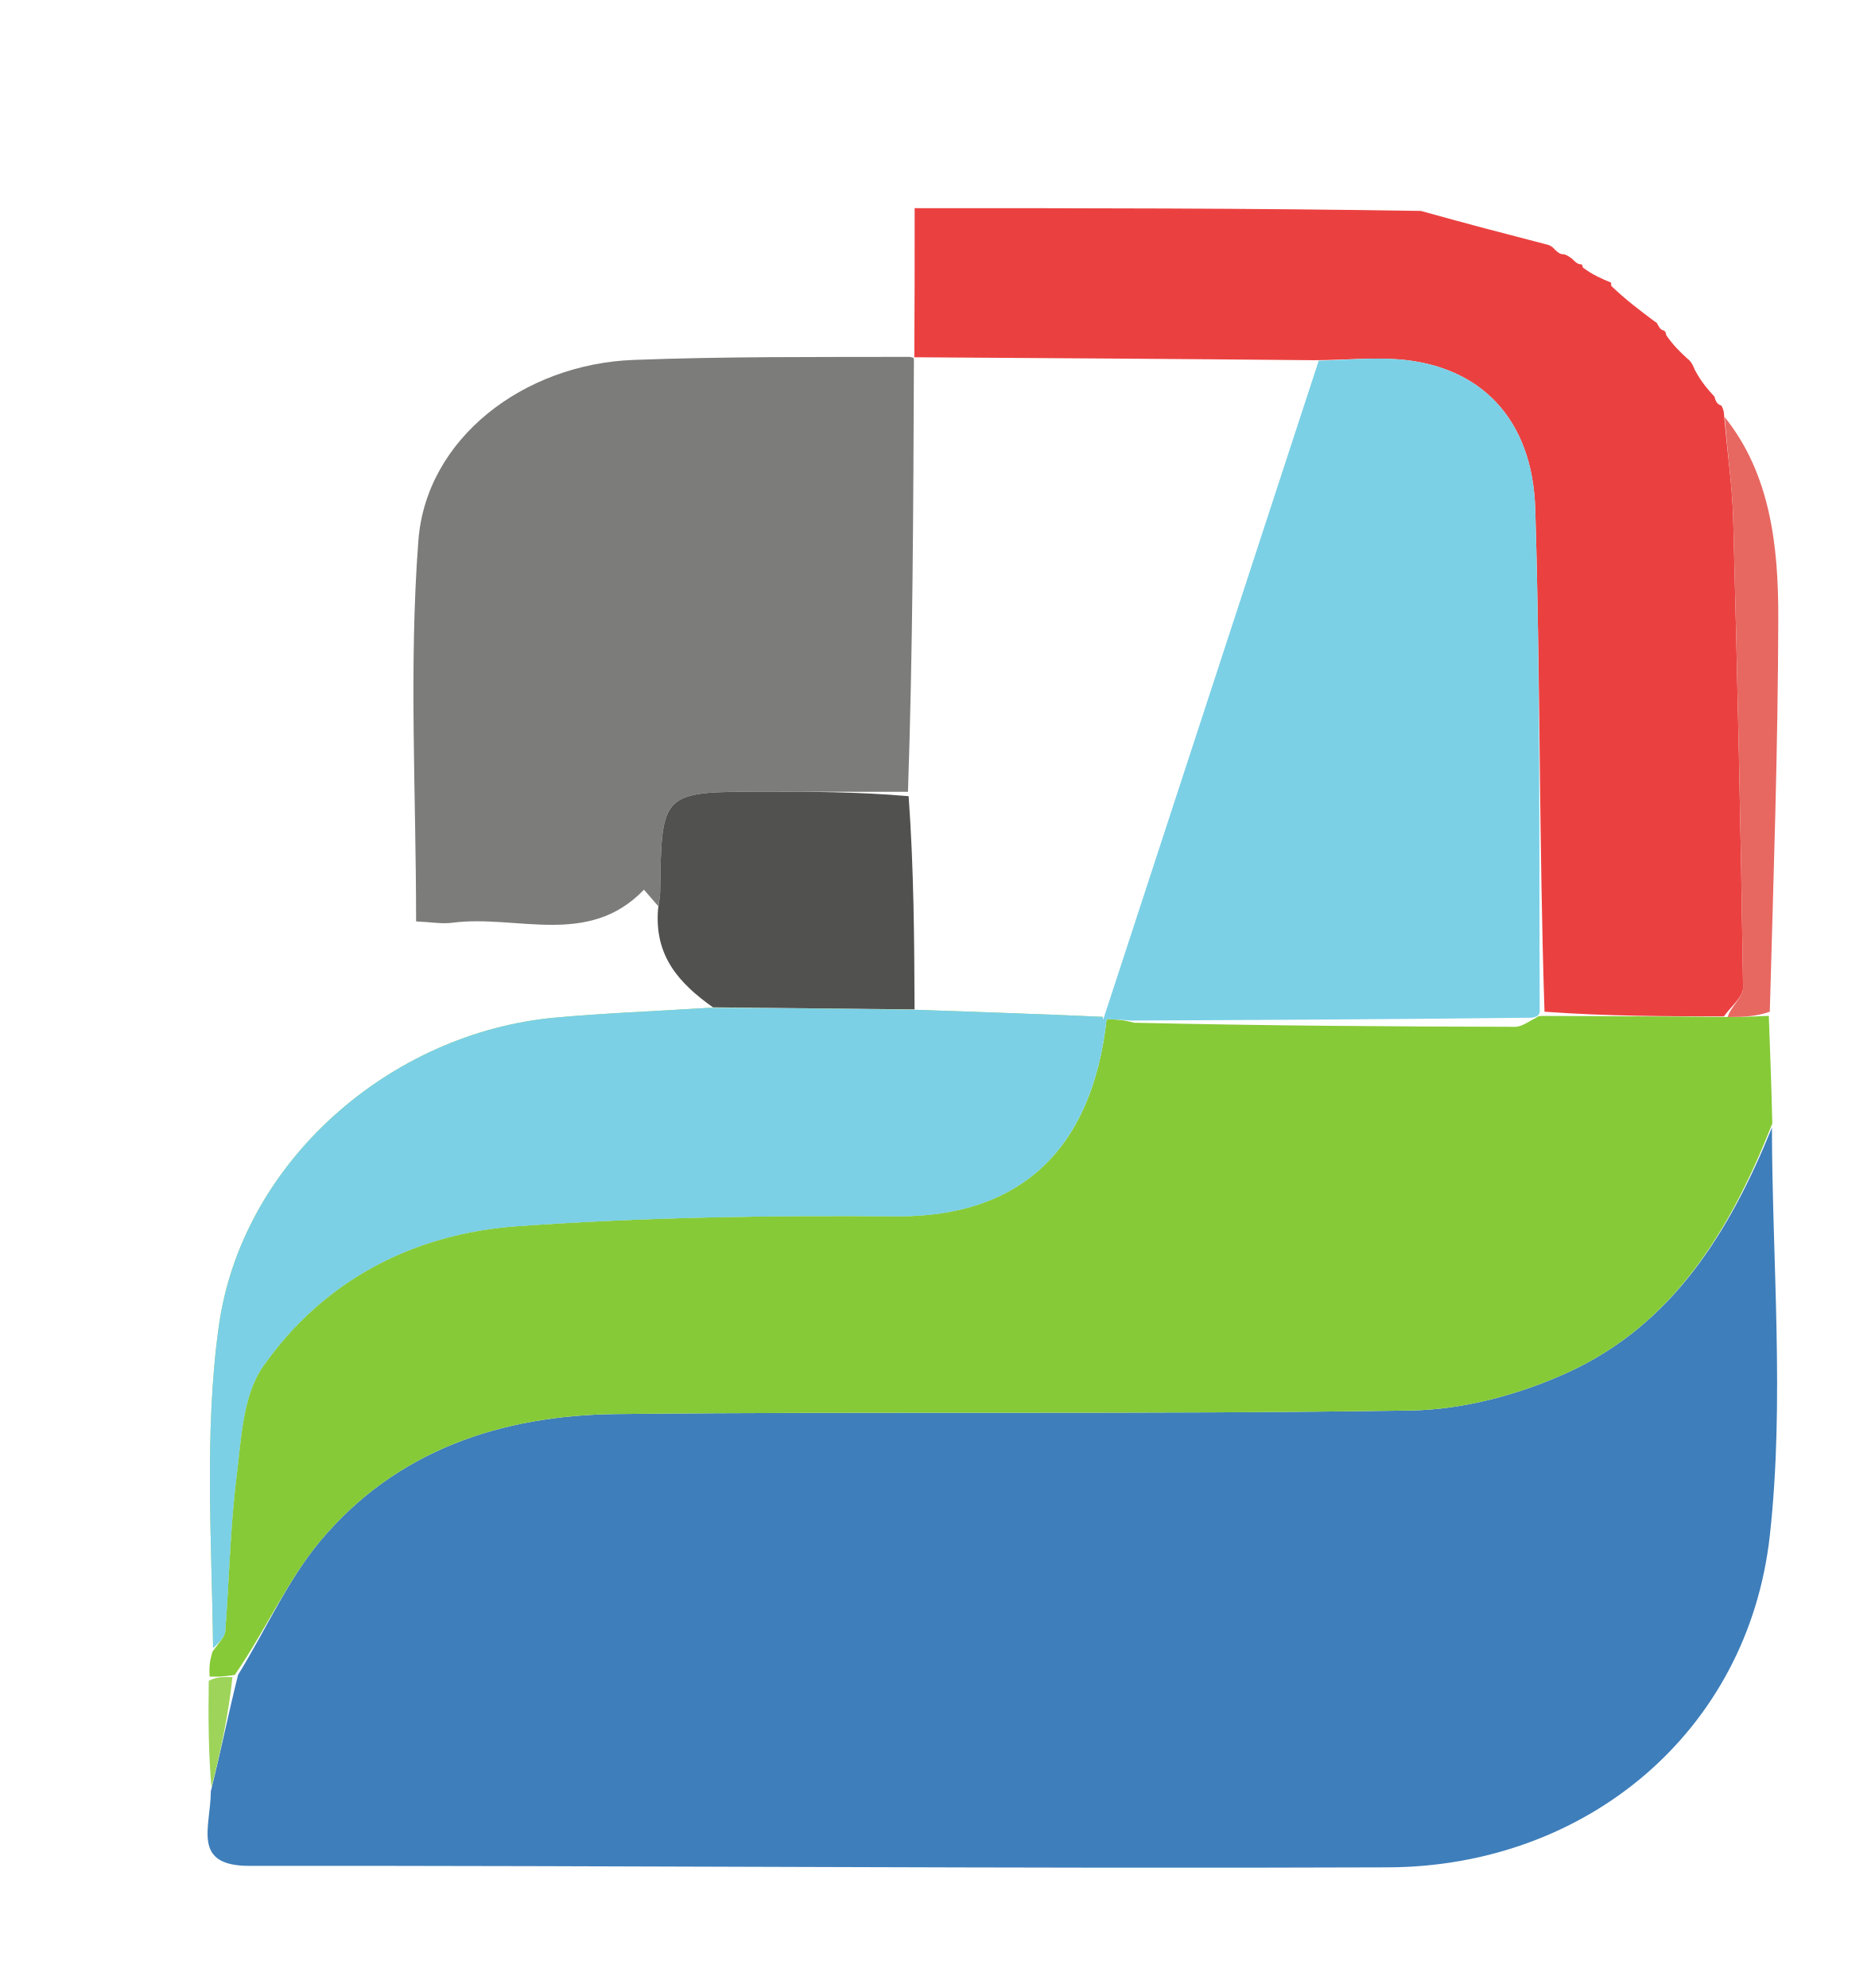
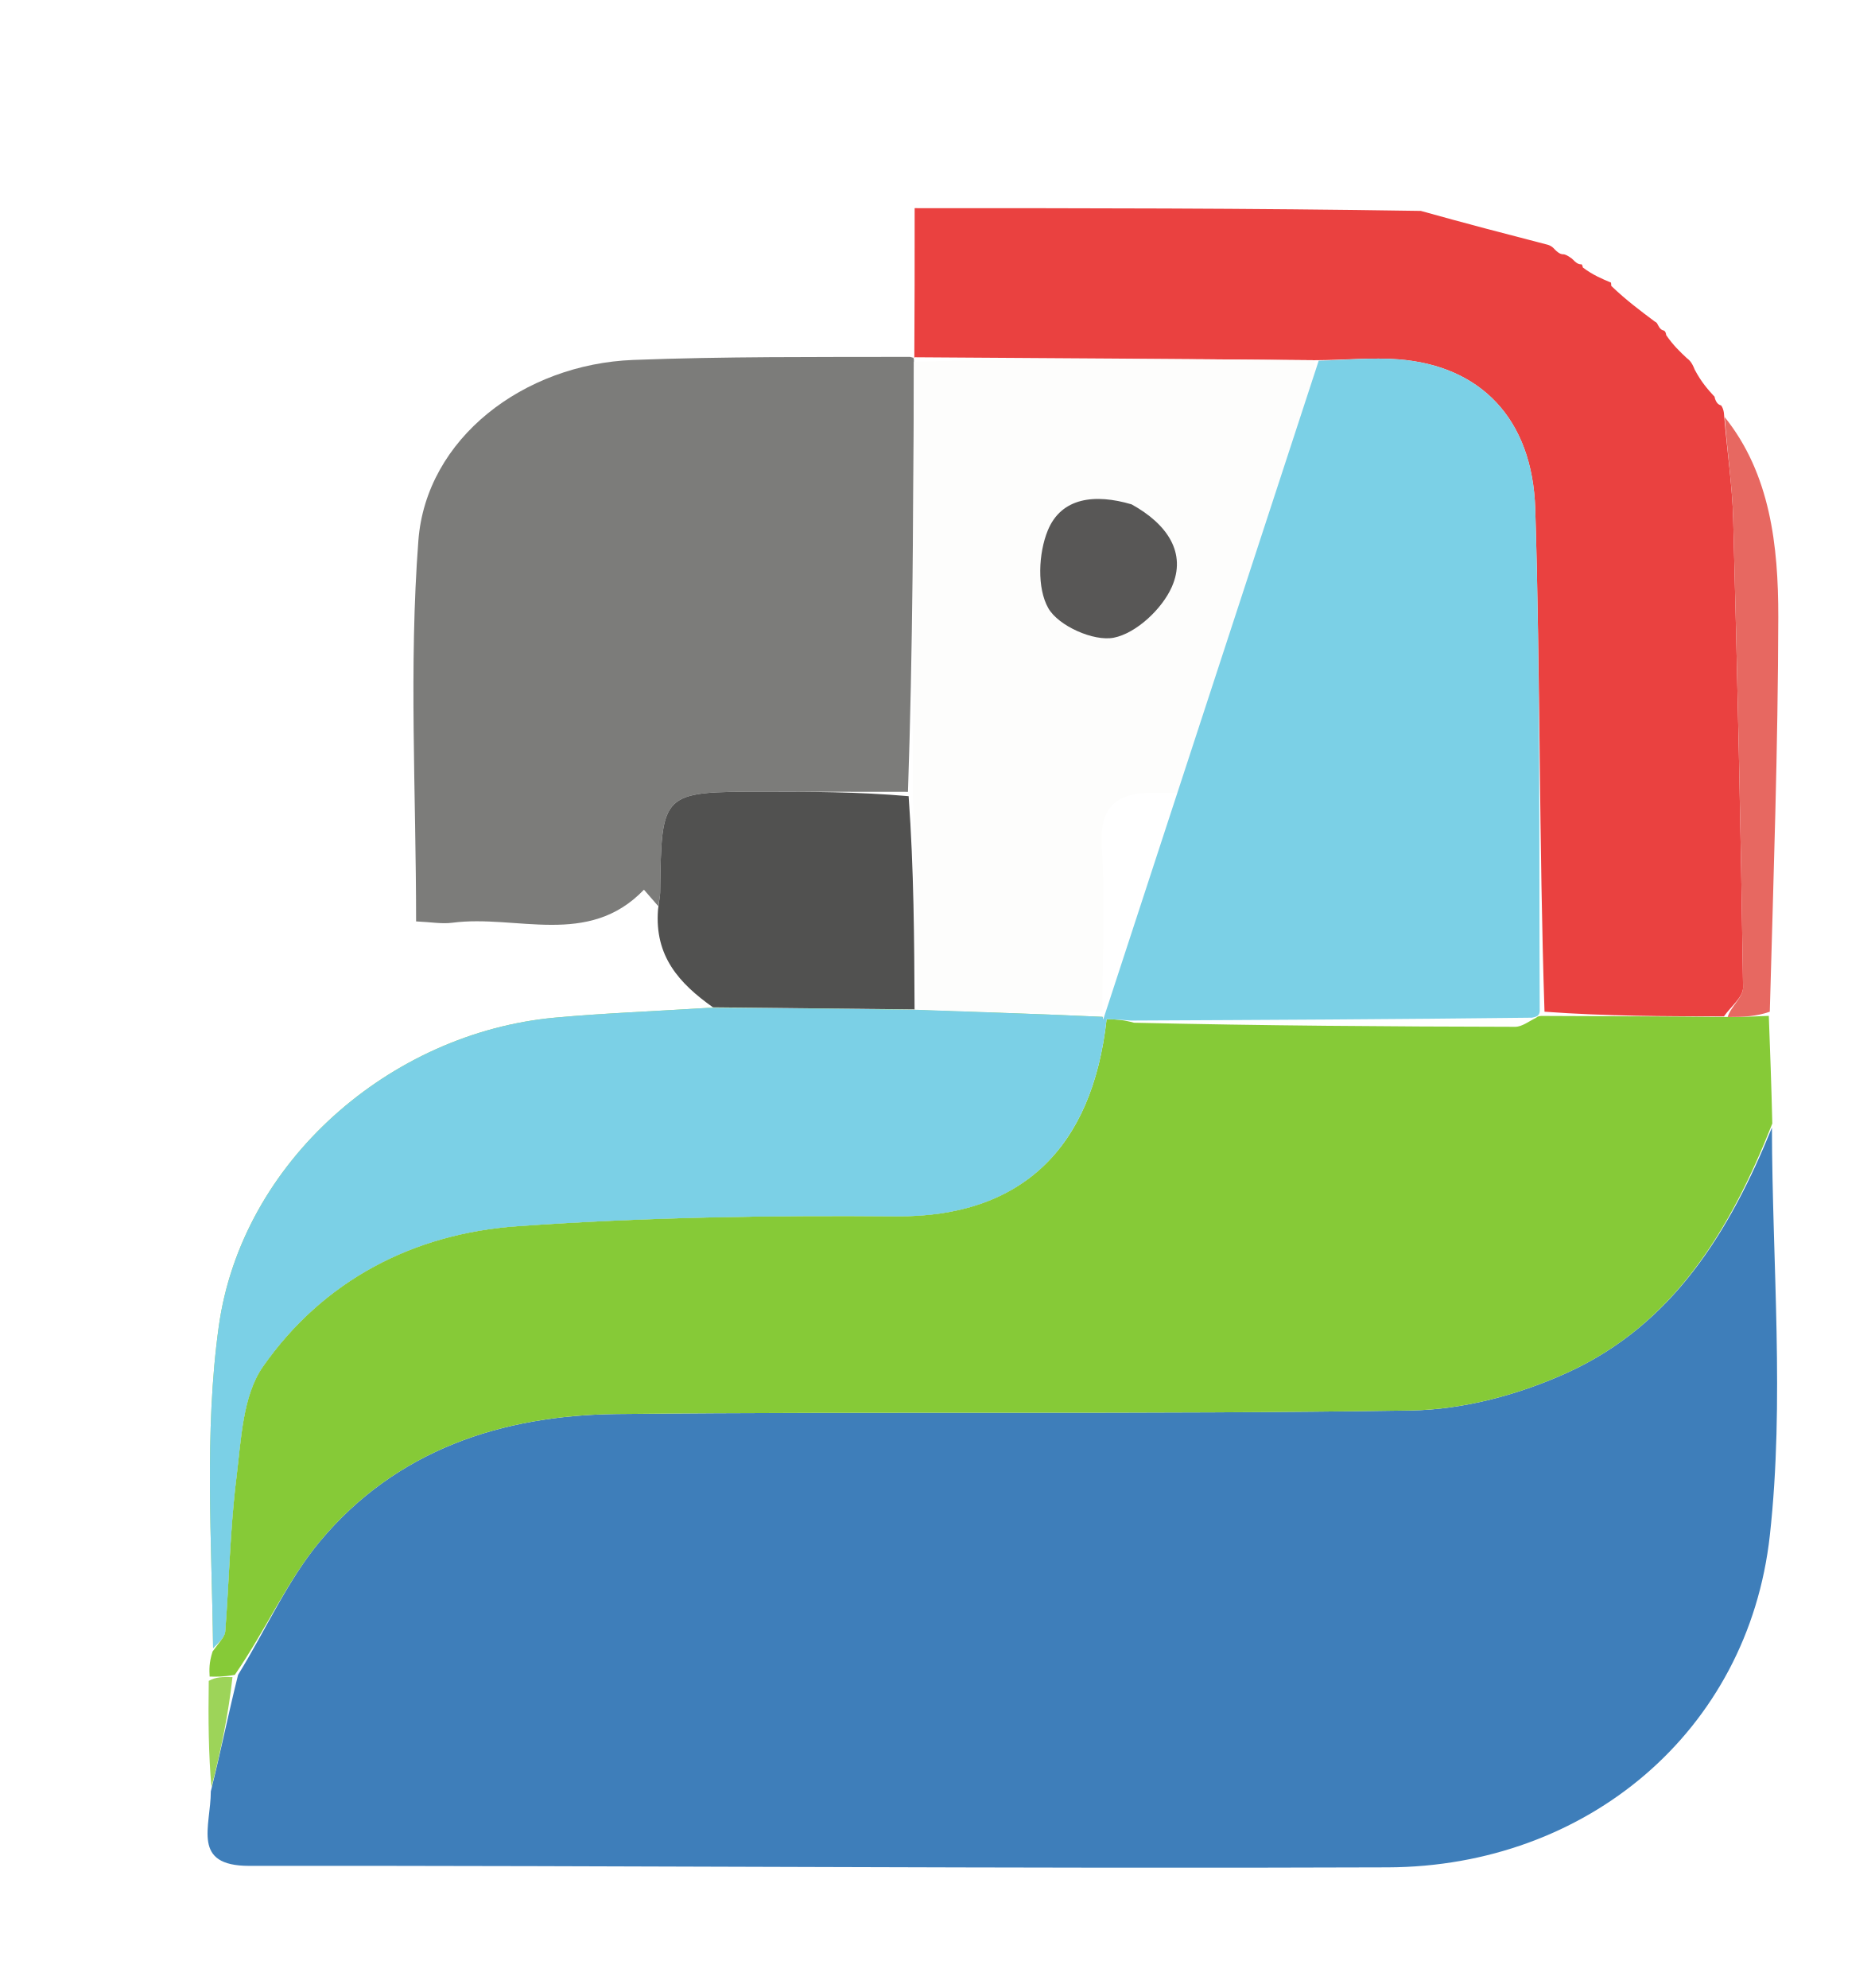
<svg xmlns="http://www.w3.org/2000/svg" version="1.1" x="0px" y="0px" width="100%" viewBox="0 0 199 211" enable-background="new 0 0 199 211" xml:space="preserve">
  <path fill="#3E7EBA" opacity="1" stroke="none" d=" M188.076,119.681   C188.104,134.126 189.434,148.715 187.851,162.981   C185.541,183.806 168.36,198.114 147.315,198.195   C107.031,198.348 66.746,197.997 26.461,198.037   C20.285,198.043 22.364,193.906 22.377,190.127   C23.49,185.628 24.256,181.816 25.271,177.763   C28.296,172.849 30.521,167.718 33.958,163.597   C42.05,153.895 53.255,150.211 65.455,150.081   C93.547,149.784 121.647,150.14 149.736,149.704   C155.343,149.617 161.292,148.011 166.424,145.662   C177.578,140.557 183.622,130.656 188.076,119.681  z" />
  <path fill="#86CA37" opacity="1" stroke="none" d=" M188.115,119.248   C183.622,130.656 177.578,140.557 166.424,145.662   C161.292,148.011 155.343,149.617 149.736,149.704   C121.647,150.14 93.547,149.784 65.455,150.081   C53.255,150.211 42.05,153.895 33.958,163.597   C30.521,167.718 28.296,172.849 24.924,177.764   C23.636,177.986 22.943,177.966 22.25,177.946   C22.214,177.22 22.177,176.494 22.563,175.284   C23.305,174.256 23.863,173.73 23.907,173.165   C24.325,167.731 24.42,162.262 25.091,156.862   C25.592,152.833 25.741,148.147 27.905,145.053   C34.311,135.891 43.864,130.932 54.874,130.15   C68.242,129.201 81.69,128.981 95.097,129.097   C108.36,129.211 115.945,121.917 117.457,108.175   C118.558,108.191 119.294,108.255 120.364,108.549   C134.072,108.861 147.446,108.956 160.819,108.982   C161.548,108.983 162.277,108.402 163.079,107.999   C163.152,107.906 163.365,107.804 163.872,107.83   C170.581,107.862 176.783,107.868 183.378,107.939   C185.096,107.942 186.42,107.881 187.744,107.82   C187.881,111.484 188.017,115.149 188.115,119.248  z" />
  <path fill="#7C7C7A" opacity="1" stroke="none" d=" M69.861,96.17   C69.357,95.59 68.854,95.01 68.35,94.43   C62.436,100.595 54.833,97.039 48.006,97.937   C46.895,98.083 45.736,97.864 44.165,97.795   C44.165,84.162 43.391,70.696 44.408,57.366   C45.234,46.543 55.563,38.649 67.229,38.202   C76.863,37.833 86.513,37.897 96.584,37.879   C97.012,37.989 97.006,37.919 97.003,38.393   C96.943,53.93 96.887,68.991 96.373,84.043   C90.967,84.032 86.019,84.029 81.071,84.028   C70.206,84.028 70.209,84.028 70.072,94.706   C70.065,95.195 69.934,95.682 69.861,96.17  z" />
  <path fill="#EA4140" opacity="1" stroke="none" d=" M182.984,107.874   C176.783,107.868 170.581,107.862 163.936,107.38   C163.35,89.275 163.495,71.637 162.954,54.02   C162.658,44.379 157.082,38.813 148.434,38.14   C145.633,37.922 142.792,38.22 139.506,38.232   C125.03,38.094 111.018,38.007 97.006,37.919   C97.006,37.919 97.012,37.989 97.047,37.991   C97.082,32.868 97.082,27.742 97.082,22.093   C114.918,22.093 132.494,22.093 150.809,22.385   C155.738,23.763 159.928,24.849 164.117,25.936   C164.117,25.936 164.571,26.011 164.879,26.323   C165.401,26.885 165.671,27.003 165.999,26.99   C166.173,27.038 166.346,27.085 166.839,27.444   C167.34,27.965 167.57,28.064 167.847,28.054   C167.847,28.054 167.933,28.015 168.011,28.395   C169.056,29.182 170.024,29.588 170.992,29.994   C170.992,29.994 171.002,29.998 171.025,30.347   C172.586,31.846 174.124,32.994 175.661,34.143   C175.661,34.143 175.856,34.194 175.951,34.451   C176.184,34.91 176.372,35.037 176.611,35.089   C176.611,35.089 176.805,35.144 176.853,35.571   C177.608,36.663 178.314,37.328 179.021,37.992   C179.293,38.205 179.565,38.419 179.879,39.232   C180.587,40.568 181.254,41.303 181.92,42.039   C181.92,42.039 181.995,42.039 182.021,42.276   C182.183,42.777 182.395,42.95 182.682,43.03   C182.682,43.03 182.974,43.376 182.998,44.055   C183.347,48.177 183.87,51.616 183.963,55.066   C184.408,71.644 184.776,88.225 185.014,104.807   C185.028,105.819 183.692,106.851 182.984,107.874  z" />
  <path fill="#9DD459" opacity="1" stroke="none" d=" M117.093,108.223   C115.945,121.917 108.36,129.211 95.097,129.097   C81.69,128.981 68.242,129.201 54.874,130.15   C43.864,130.932 34.311,135.891 27.905,145.053   C25.741,148.147 25.592,152.833 25.091,156.862   C24.42,162.262 24.325,167.731 23.907,173.165   C23.863,173.73 23.305,174.256 22.617,174.924   C22.489,163.627 21.661,152.059 23.215,140.821   C25.636,123.318 41.418,109.601 58.928,108.006   C64.046,107.539 69.188,107.344 75.199,106.972   C83.077,106.992 90.076,107.064 97.489,107.184   C104.271,107.43 110.638,107.627 117.028,107.924   C117.05,108.023 117.093,108.223 117.093,108.223  z" />
  <path fill="#515150" opacity="1" stroke="none" d=" M97.074,107.136   C90.076,107.064 83.077,106.992 75.673,106.914   C72.057,104.353 69.466,101.461 69.842,96.563   C69.934,95.682 70.065,95.195 70.072,94.706   C70.209,84.028 70.206,84.028 81.071,84.028   C86.019,84.029 90.967,84.032 96.443,84.504   C97.006,92.361 97.04,99.748 97.074,107.136  z" />
  <path fill="#E76861" opacity="1" stroke="none" d=" M183.378,107.939   C183.692,106.851 185.028,105.819 185.014,104.807   C184.776,88.225 184.408,71.644 183.963,55.066   C183.87,51.616 183.347,48.177 183.063,44.271   C187.889,50.287 188.764,57.887 188.749,65.519   C188.722,79.327 188.242,93.135 187.848,107.381   C186.42,107.881 185.096,107.942 183.378,107.939  z" />
  <path fill="#9DD459" opacity="1" stroke="none" d=" M22.157,178.402   C22.943,177.966 23.636,177.986 24.675,178.006   C24.256,181.816 23.49,185.628 22.446,189.687   C22.133,186.242 22.098,182.55 22.157,178.402  z" />
+   <path fill="#FDFDFC" opacity="1" stroke="none" d=" M139.506,38.232   C139.97,53.333 139.97,68.385 139.97,84.151   C133.84,84.151 128.244,84.207 122.649,84.133   C118.6,84.079 116.646,85.487 116.947,89.99   C117.321,95.607 117.015,101.27 117.004,107.368   C110.638,107.627 104.271,107.43 97.489,107.184   C97.04,99.748 97.006,92.361 96.901,84.513   C96.887,68.991 96.943,53.93 97.003,38.393   C111.018,38.007 125.03,38.094 139.506,38.232  M119.763,53.352   C116.211,52.375 112.645,52.799 111.21,56.308   C110.216,58.737 110.055,62.436 111.275,64.562   C112.349,66.434 116.093,68.107 118.224,67.683   C120.595,67.211 123.329,64.65 124.37,62.314   C125.981,58.697 123.906,55.627 119.763,53.352  z" />
+   <path fill="#585756" opacity="1" stroke="none" d=" M120.111,53.532   C123.906,55.627 125.981,58.697 124.37,62.314   C123.329,64.65 120.595,67.211 118.224,67.683   C116.093,68.107 112.349,66.434 111.275,64.562   C110.055,62.436 110.216,58.737 111.21,56.308   C112.645,52.799 116.211,52.375 120.111,53.532  z" />
  <path fill="#7BD0E6" opacity="1" stroke="none" d=" M139.97,38.282   C142.792,38.22 145.633,37.922 148.434,38.14   C157.082,38.813 162.658,44.379 162.954,54.02   C163.495,71.637 163.35,89.275 163.428,107.354   C163.365,107.804 163.152,107.906 162.611,108.014   C148.056,108.187 134.043,108.253 120.03,108.319   C119.294,108.255 118.558,108.191 117.457,108.175   C115.945,121.917 108.36,129.211 95.097,129.097   C81.69,128.981 68.242,129.201 54.874,130.15   C43.864,130.932 34.311,135.891 27.905,145.053   C25.741,148.147 25.592,152.833 25.091,156.862   C24.42,162.262 24.325,167.731 23.907,173.165   C23.863,173.73 23.305,174.256 22.617,174.924   C22.489,163.627 21.661,152.059 23.215,140.821   C25.636,123.318 41.418,109.601 58.928,108.006   C64.046,107.539 69.188,107.344 75.199,106.972   C83.077,106.992 90.076,107.064 97.489,107.184   C104.271,107.43 110.638,107.627 117.028,107.924   C117.05,108.023 117.093,108.223 117.093,108.223  z" />
</svg>
